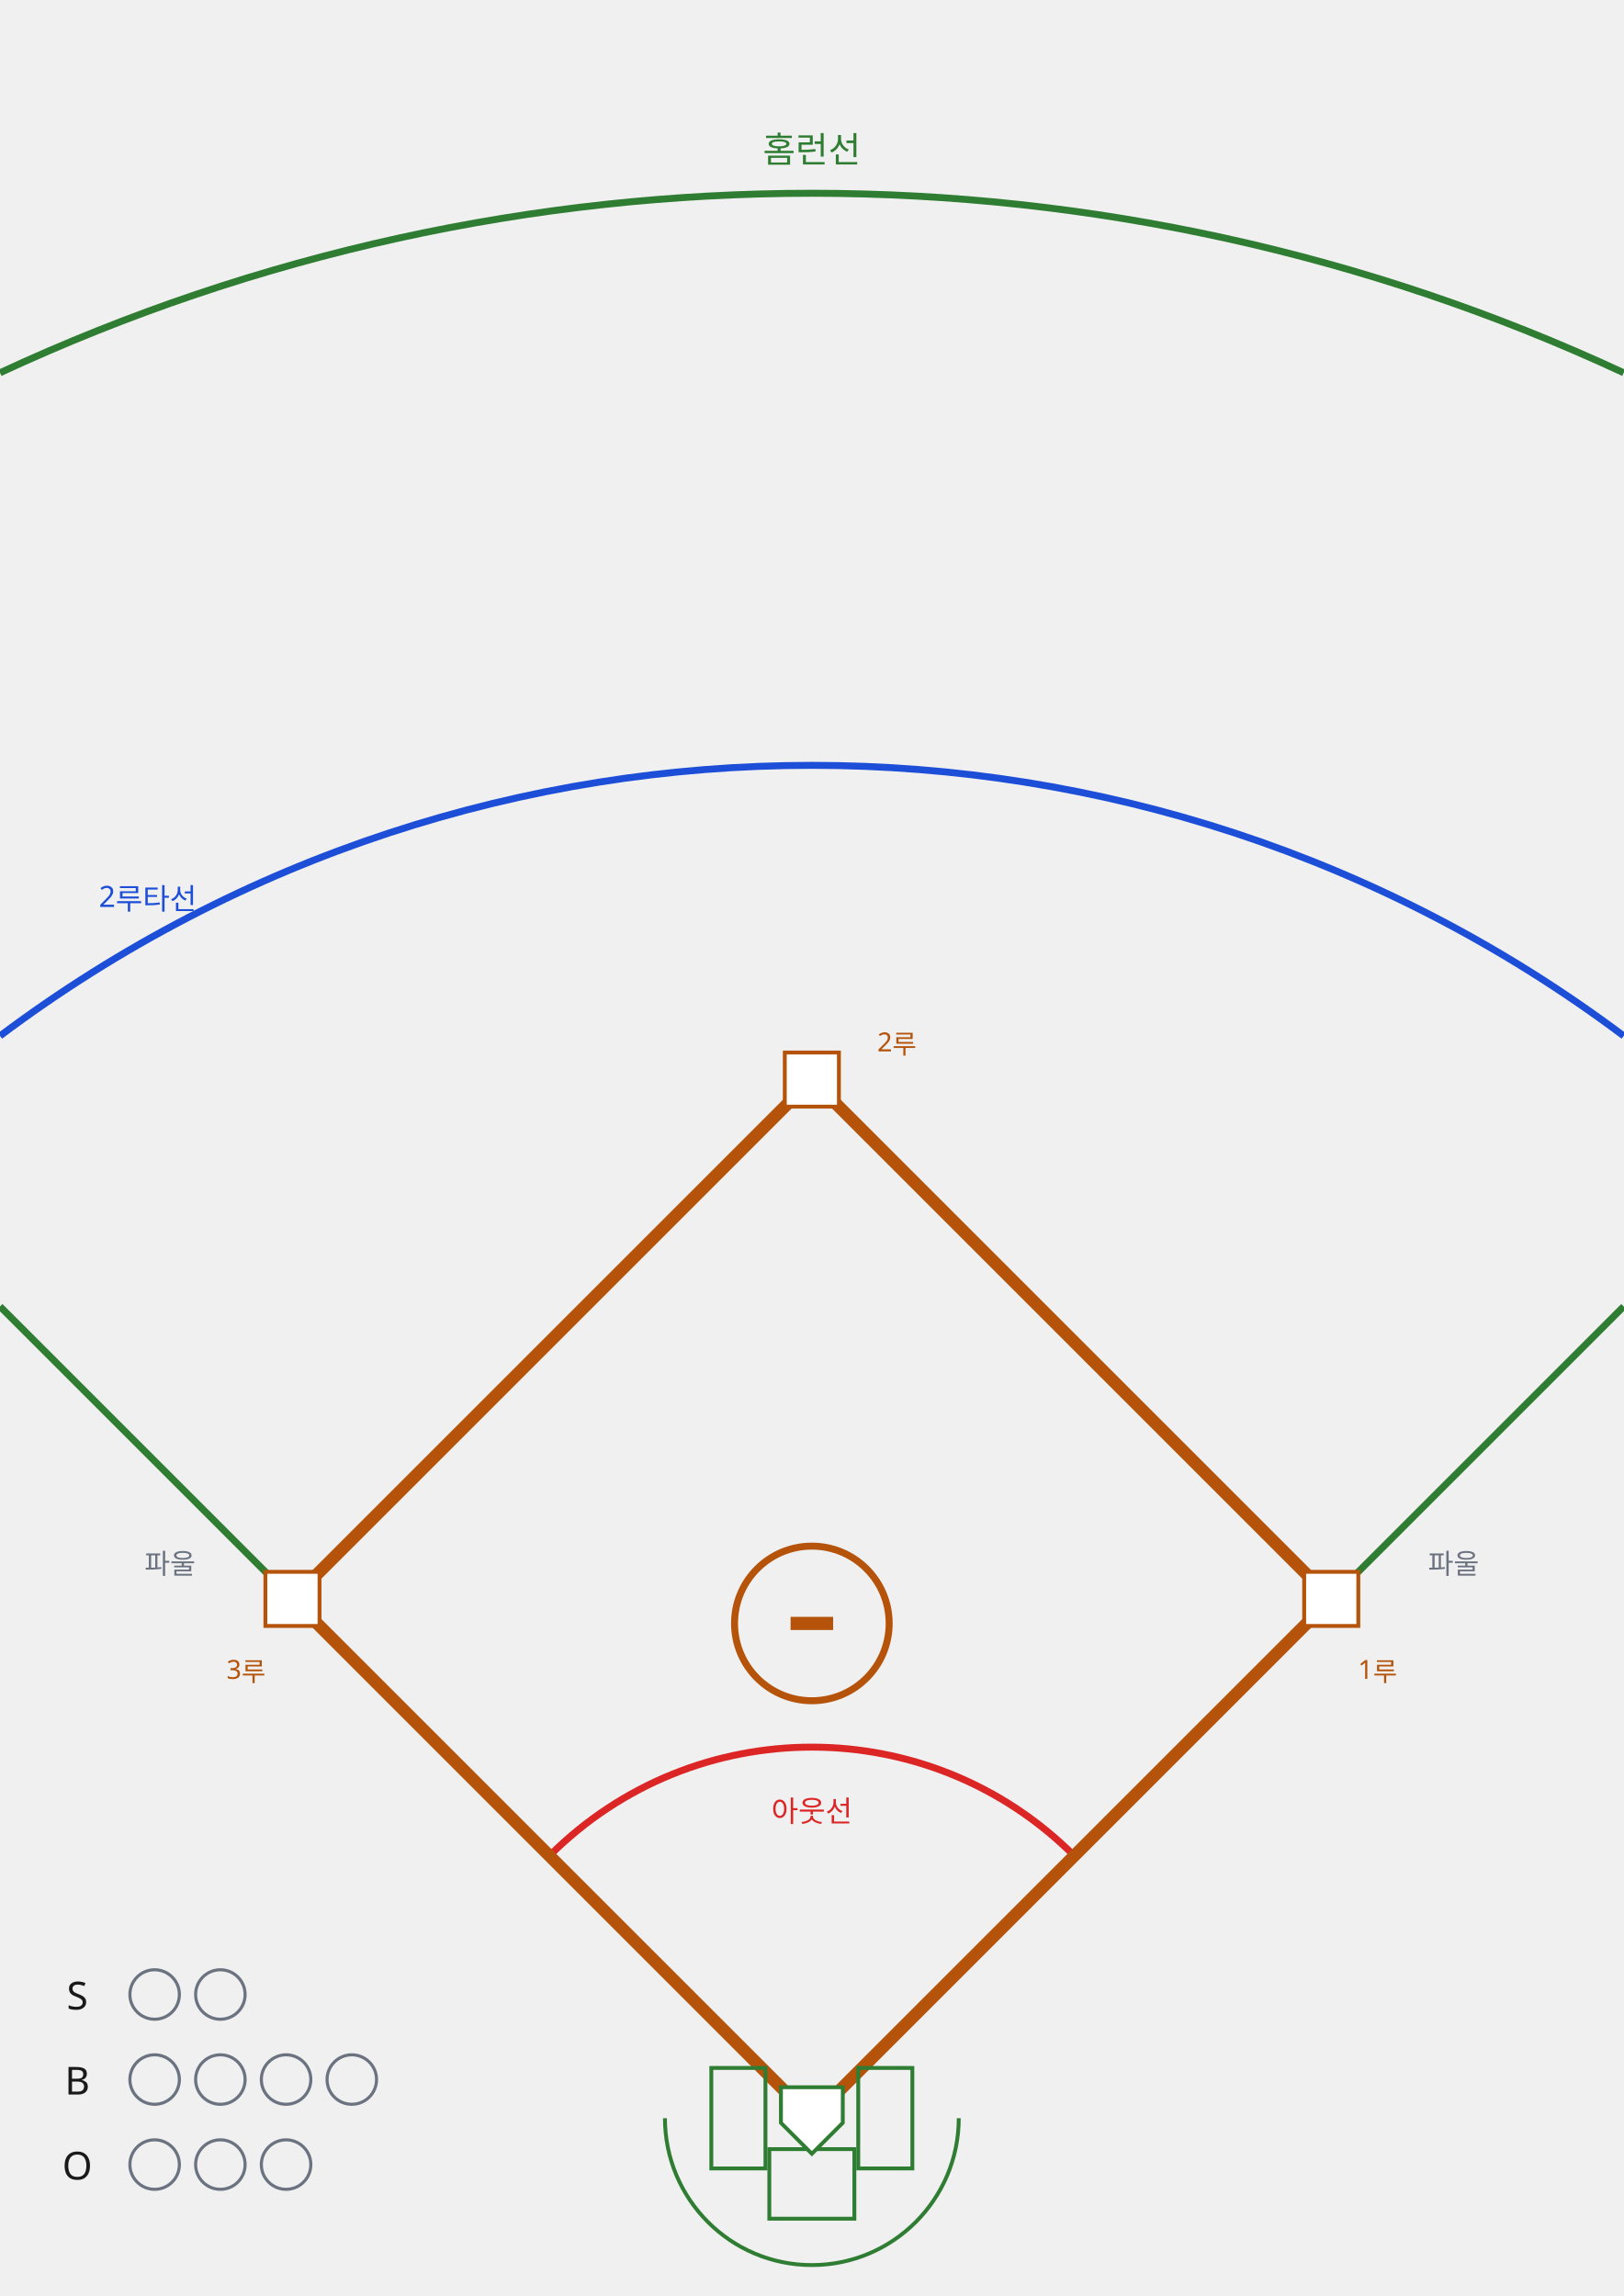
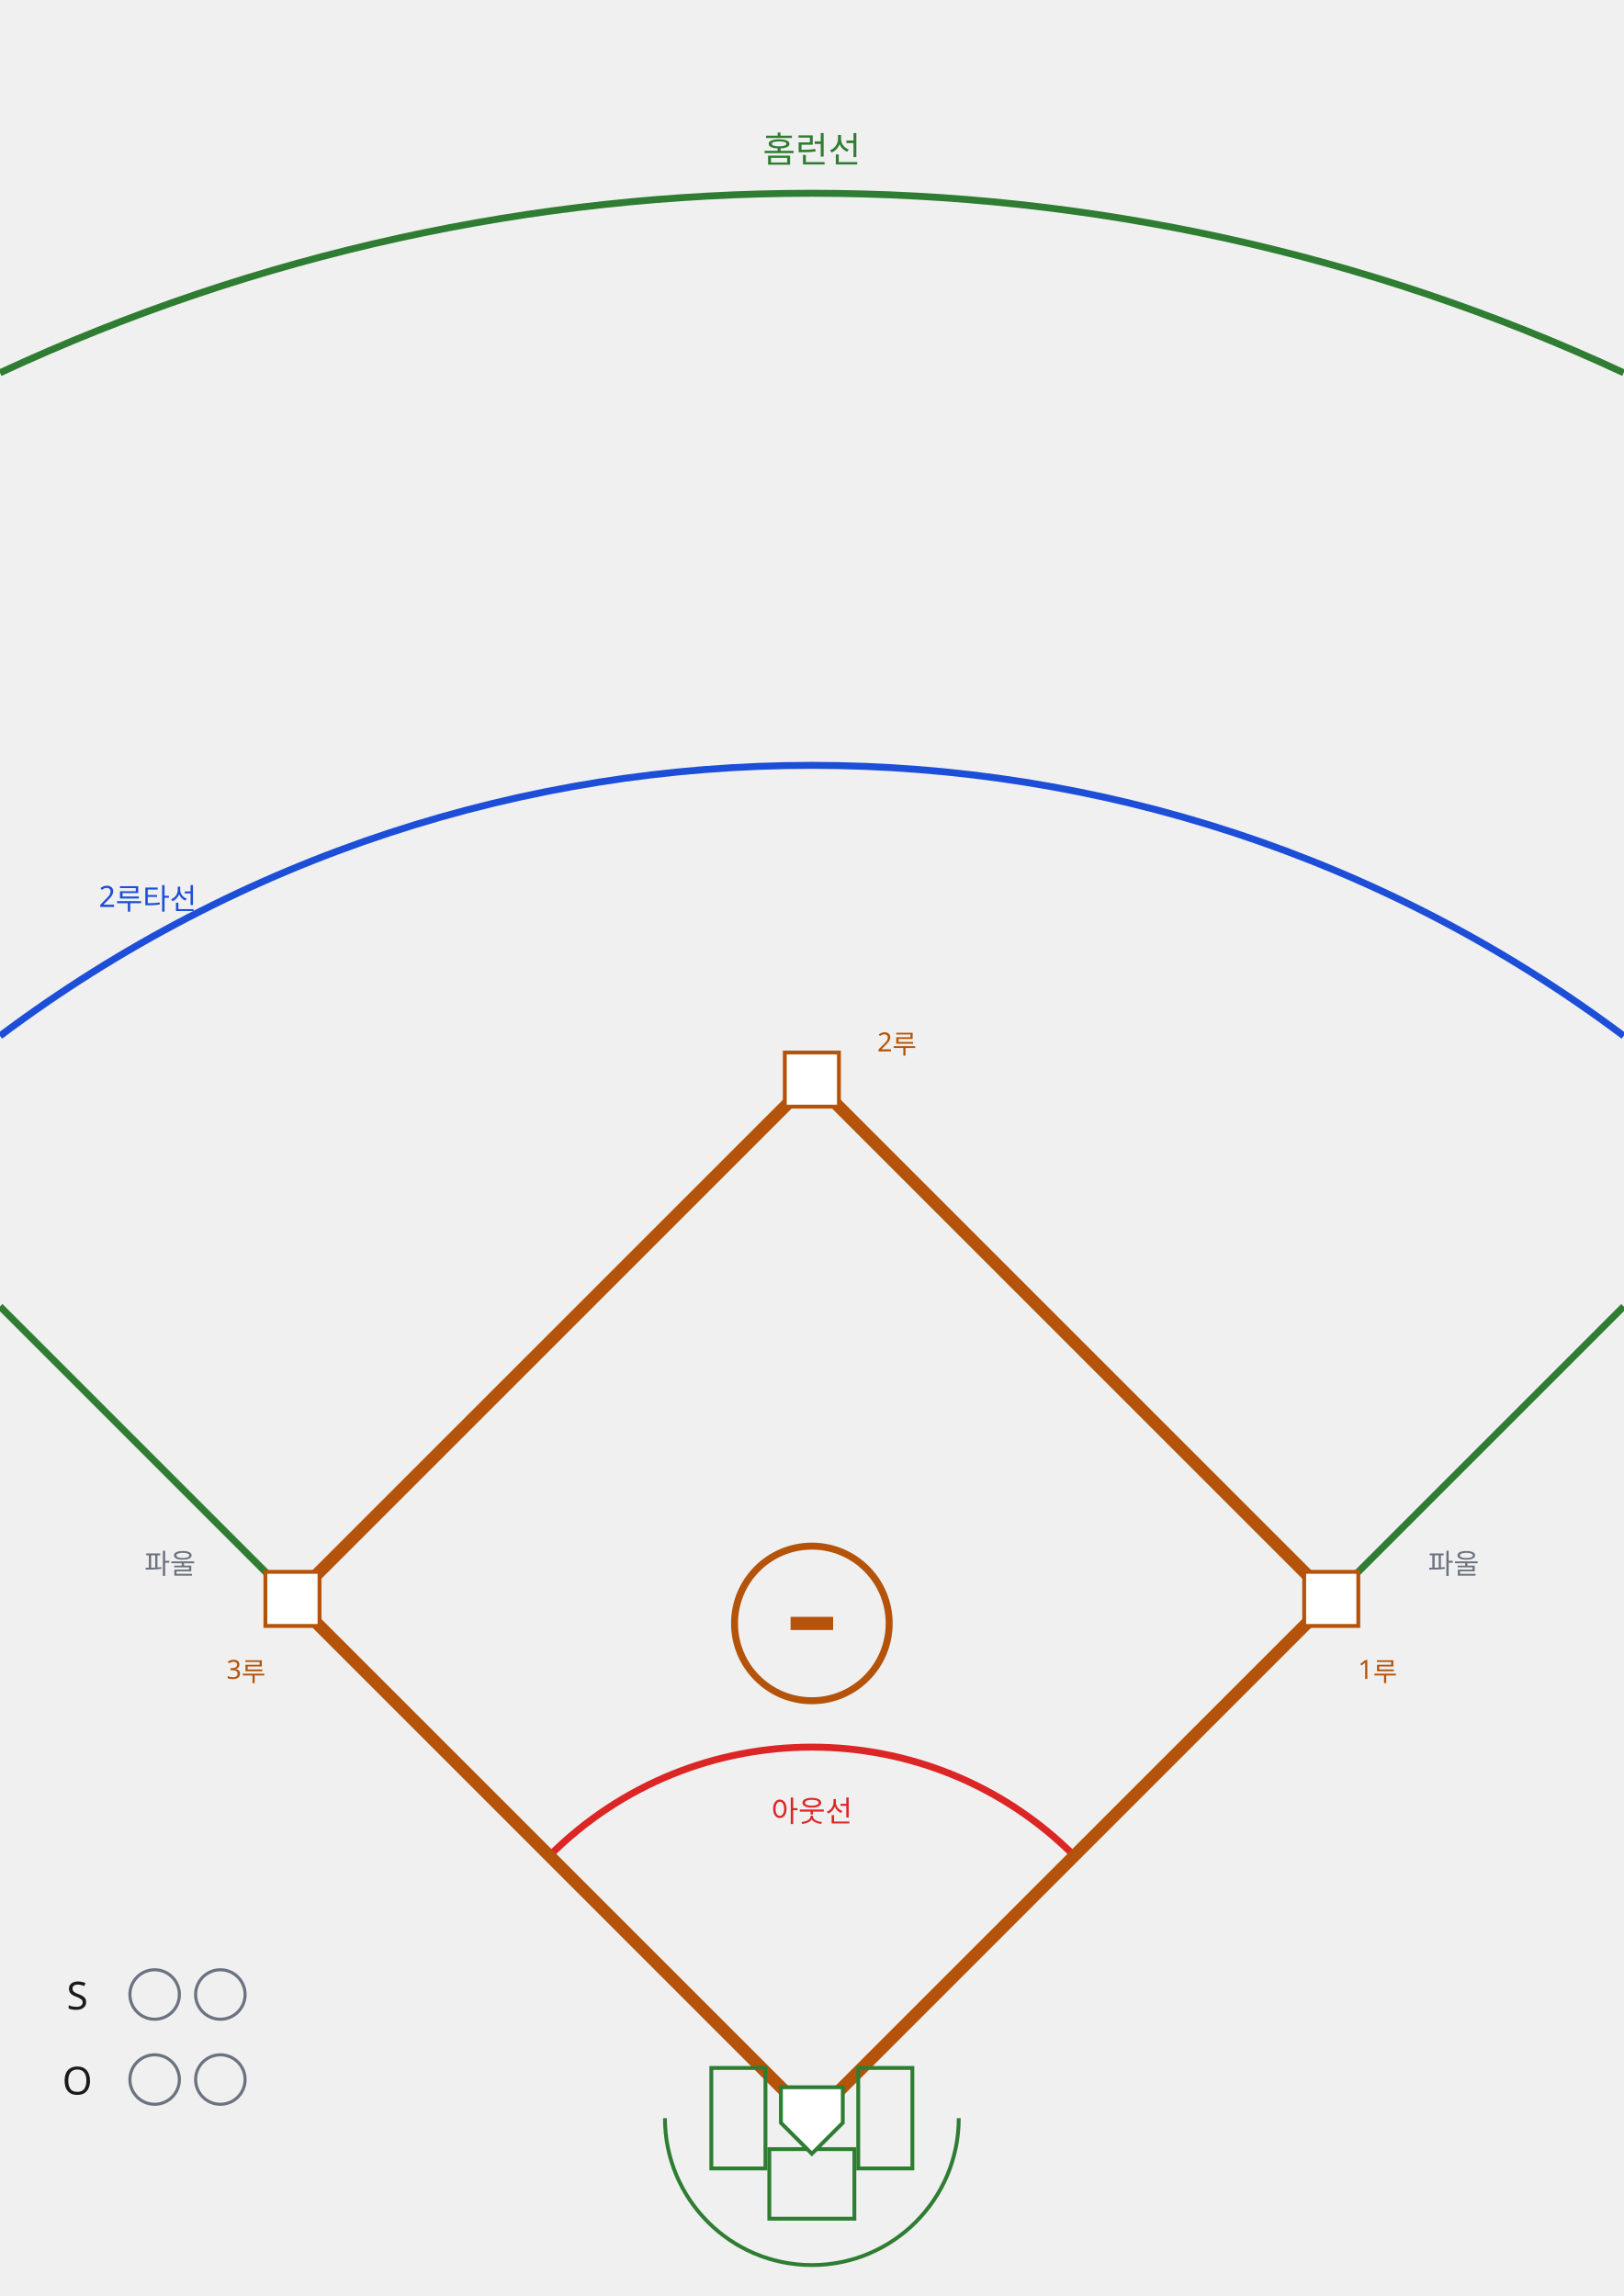
<svg xmlns="http://www.w3.org/2000/svg" width="210mm" height="297mm" viewBox="0 0 210 297" font-family="Noto Sans KR">
  <g id="pc-art" fill="none" stroke="#2f7d32" stroke-width="0.5">
    <g stroke-width="0.9">
      <line x1="37.825" y1="206.825" x2="0" y2="169" />
      <line x1="172.175" y1="206.825" x2="210" y2="169" />
      <path d="M 0 48.221 A 249 249 0 0 1 210 48.221" />
      <g stroke="#1d4ed8">
        <path d="M 0 134 A 175 175 0 0 1 210 134" />
      </g>
      <g stroke="#dc2626">
        <path d="M 71.059 240.059 A 48 48 0 0 1 138.941 240.059" />
      </g>
    </g>
    <g stroke="#b45309" stroke-width="1.6" stroke-linejoin="round">
      <path d="M 105 274 L 172.175 206.825 L 105 139.65 L 37.825 206.825 Z" />
      <circle cx="105" cy="210" r="10" stroke-width="0.9" />
    </g>
    <g stroke="#b45309" stroke-width="0.5">
      <rect x="168.675" y="203.325" width="7" height="7" fill="#ffffff" />
      <rect x="101.5" y="136.15" width="7" height="7" fill="#ffffff" />
      <rect x="34.325" y="203.325" width="7" height="7" fill="#ffffff" />
      <rect x="102.5" y="209.4" width="5" height="1.2" fill="#b45309" />
    </g>
    <rect x="92" y="267.5" width="7" height="13" />
    <rect x="111" y="267.5" width="7" height="13" />
    <rect x="99.5" y="278" width="11" height="9" />
    <path d="M 86 274 A 19 19 0 0 0 124 274" />
    <path d="M 101 270 L 109 270 L 109 274.6 L 105 278.6 L 101 274.6 Z" fill="#ffffff" />
    <text x="105" y="19" font-size="4.6" dominant-baseline="central" text-anchor="middle" fill="#2f7d32" stroke="none">홈런선</text>
    <text x="19.111" y="115.813" font-size="3.8" dominant-baseline="central" text-anchor="middle" fill="#1d4ed8" stroke="none">2루타선</text>
    <text x="105" y="234" font-size="3.8" dominant-baseline="central" text-anchor="middle" fill="#dc2626" stroke="none">아웃선</text>
    <text x="22" y="202" font-size="3.6" dominant-baseline="central" text-anchor="middle" fill="#6b7280" stroke="none">파울</text>
    <text x="188" y="202" font-size="3.6" dominant-baseline="central" text-anchor="middle" fill="#6b7280" stroke="none">파울</text>
    <text x="178.175" y="215.825" font-size="3.4" dominant-baseline="central" text-anchor="middle" fill="#b45309" stroke="none">1루</text>
    <text x="116" y="134.65" font-size="3.4" dominant-baseline="central" text-anchor="middle" fill="#b45309" stroke="none">2루</text>
    <text x="31.825" y="215.825" font-size="3.4" dominant-baseline="central" text-anchor="middle" fill="#b45309" stroke="none">3루</text>
  </g>
  <g id="pc-count" fill="none" stroke="none">
    <text x="10" y="258" font-size="5" dominant-baseline="central" text-anchor="middle" fill="#1a1a1a" stroke="none">S</text>
    <g fill="none" stroke="#6b7280" stroke-width="0.4">
      <circle cx="20" cy="258" r="3.2" />
      <circle cx="28.5" cy="258" r="3.2" />
    </g>
-     <text x="10" y="269" font-size="5" dominant-baseline="central" text-anchor="middle" fill="#1a1a1a" stroke="none">B</text>
+     <text x="10" y="269" font-size="5" dominant-baseline="central" text-anchor="middle" fill="#1a1a1a" stroke="none">O</text>
    <g fill="none" stroke="#6b7280" stroke-width="0.4">
      <circle cx="20" cy="269" r="3.2" />
      <circle cx="28.5" cy="269" r="3.2" />
-       <circle cx="37" cy="269" r="3.2" />
-       <circle cx="45.5" cy="269" r="3.2" />
-     </g>
-     <text x="10" y="280" font-size="5" dominant-baseline="central" text-anchor="middle" fill="#1a1a1a" stroke="none">O</text>
-     <g fill="none" stroke="#6b7280" stroke-width="0.4">
-       <circle cx="20" cy="280" r="3.2" />
-       <circle cx="28.5" cy="280" r="3.2" />
-       <circle cx="37" cy="280" r="3.2" />
    </g>
  </g>
  <g id="pc-slot" />
</svg>
